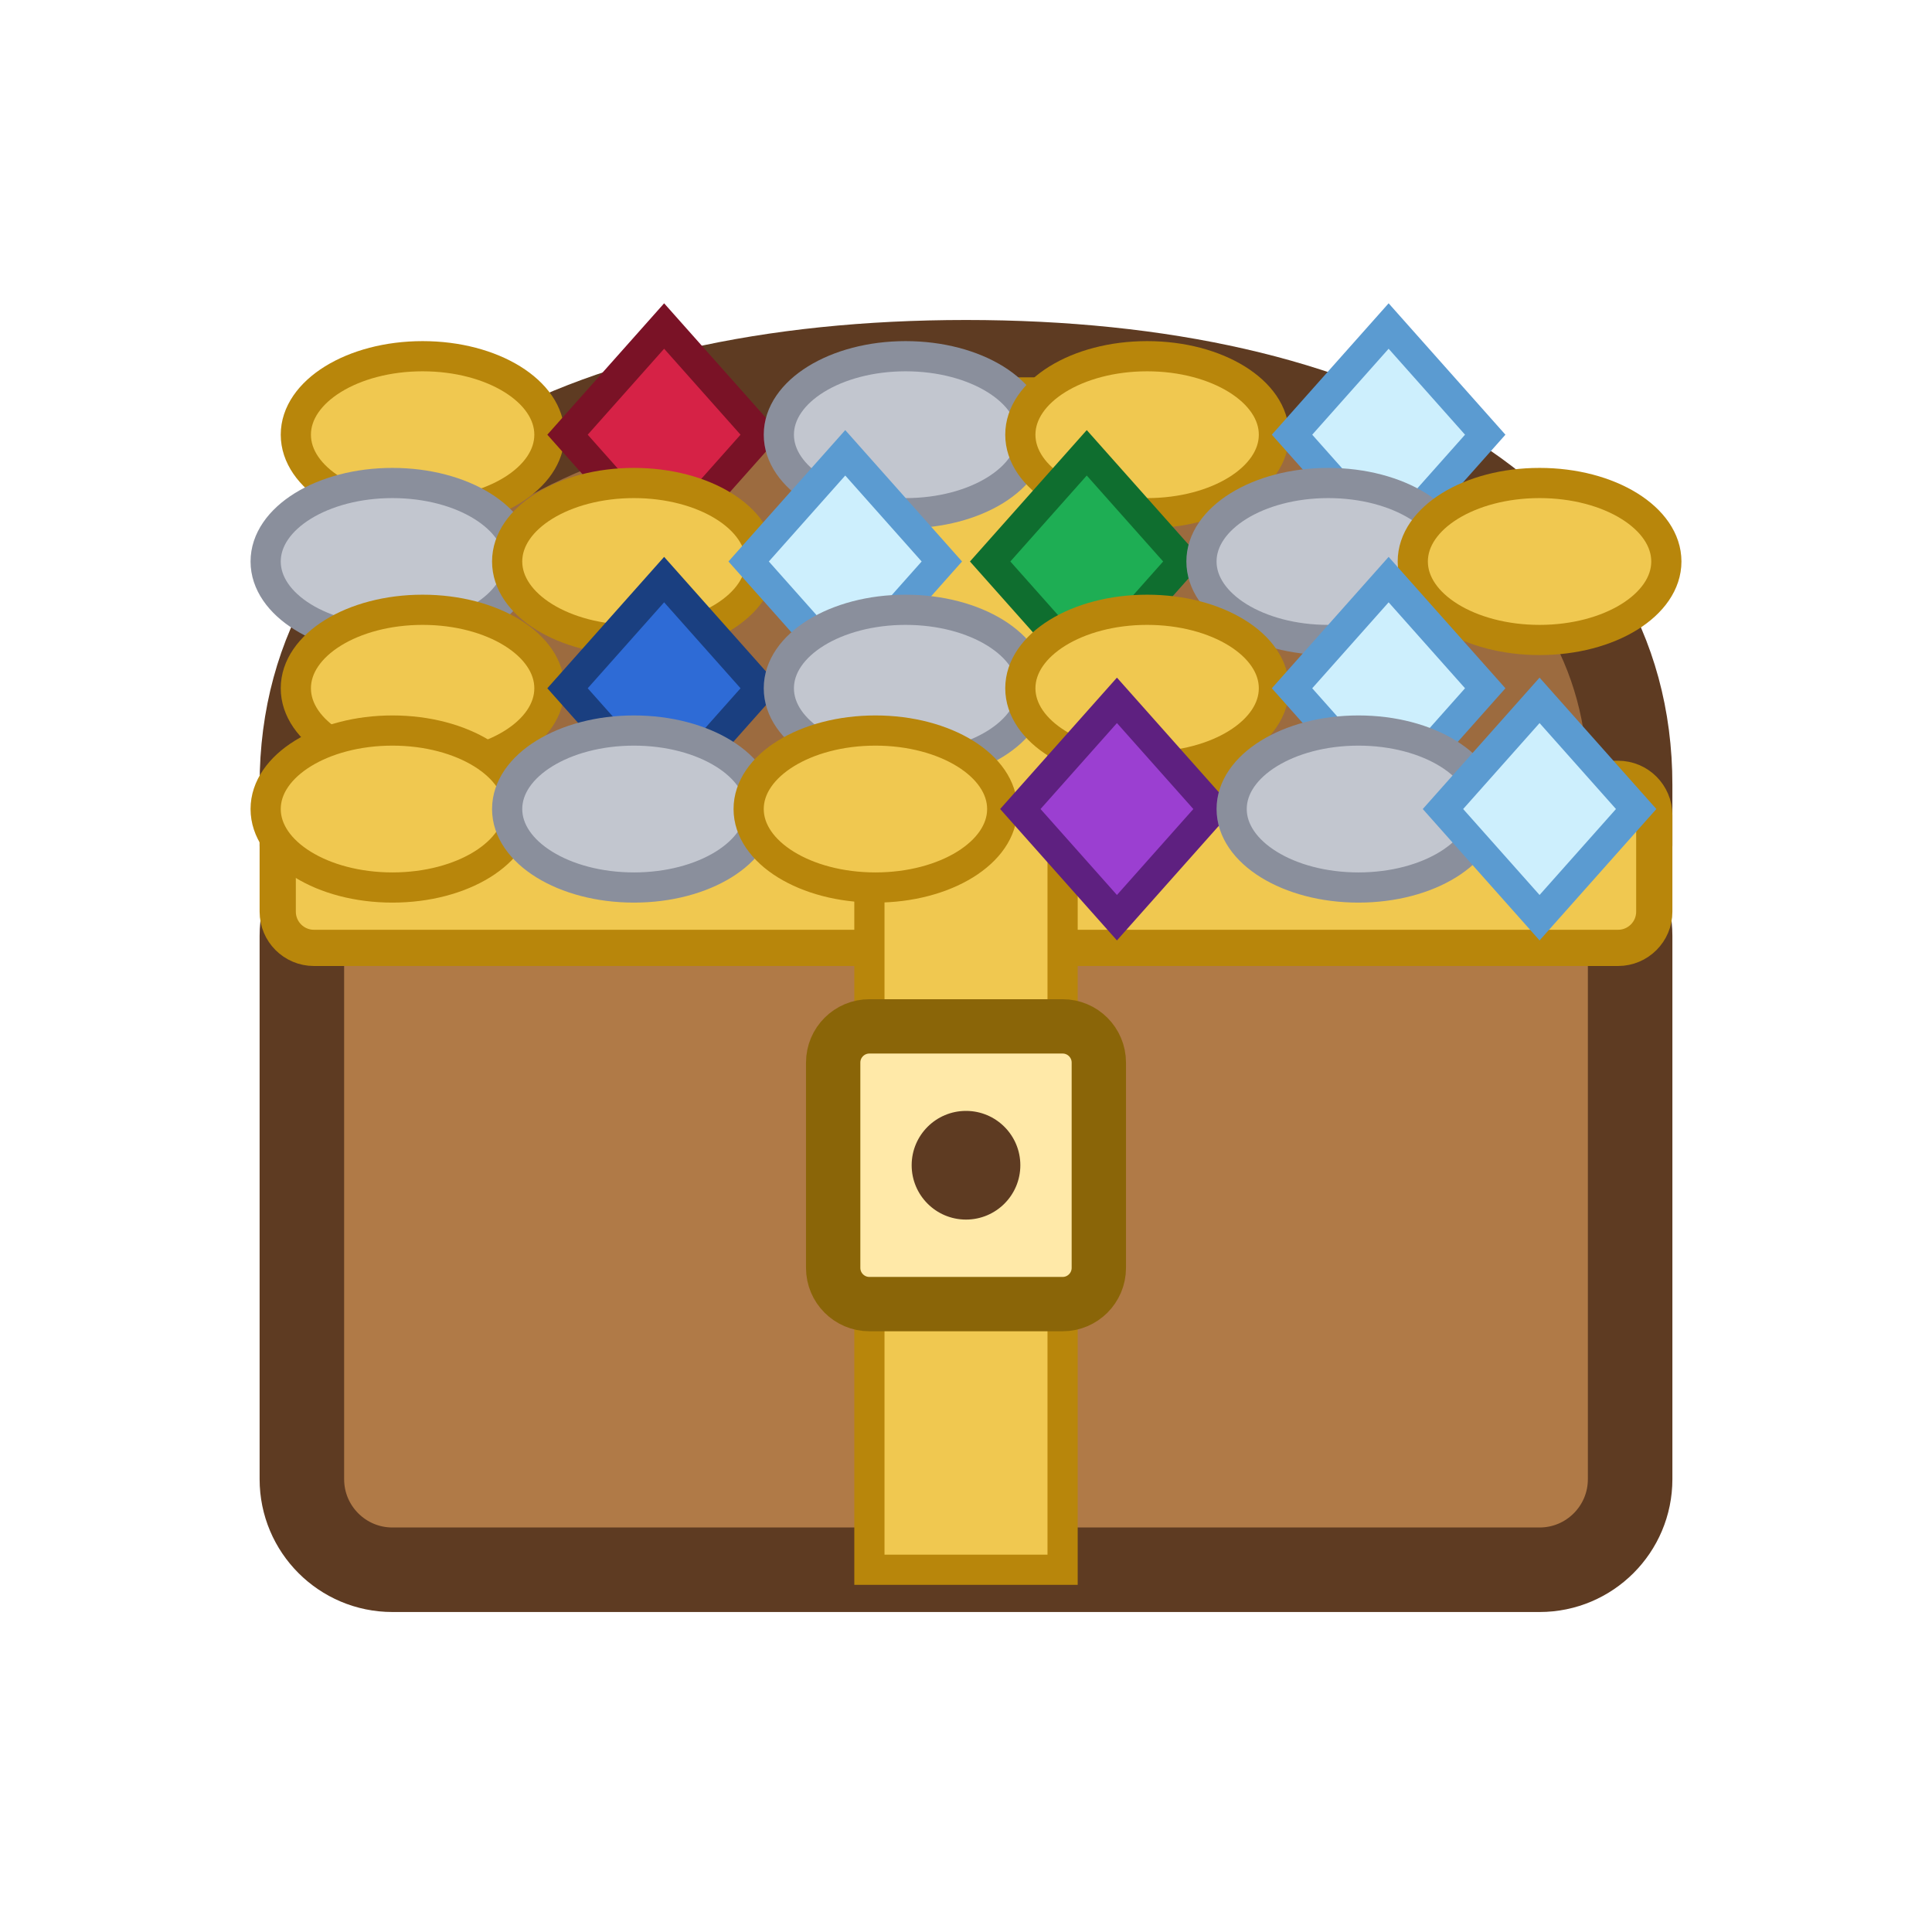
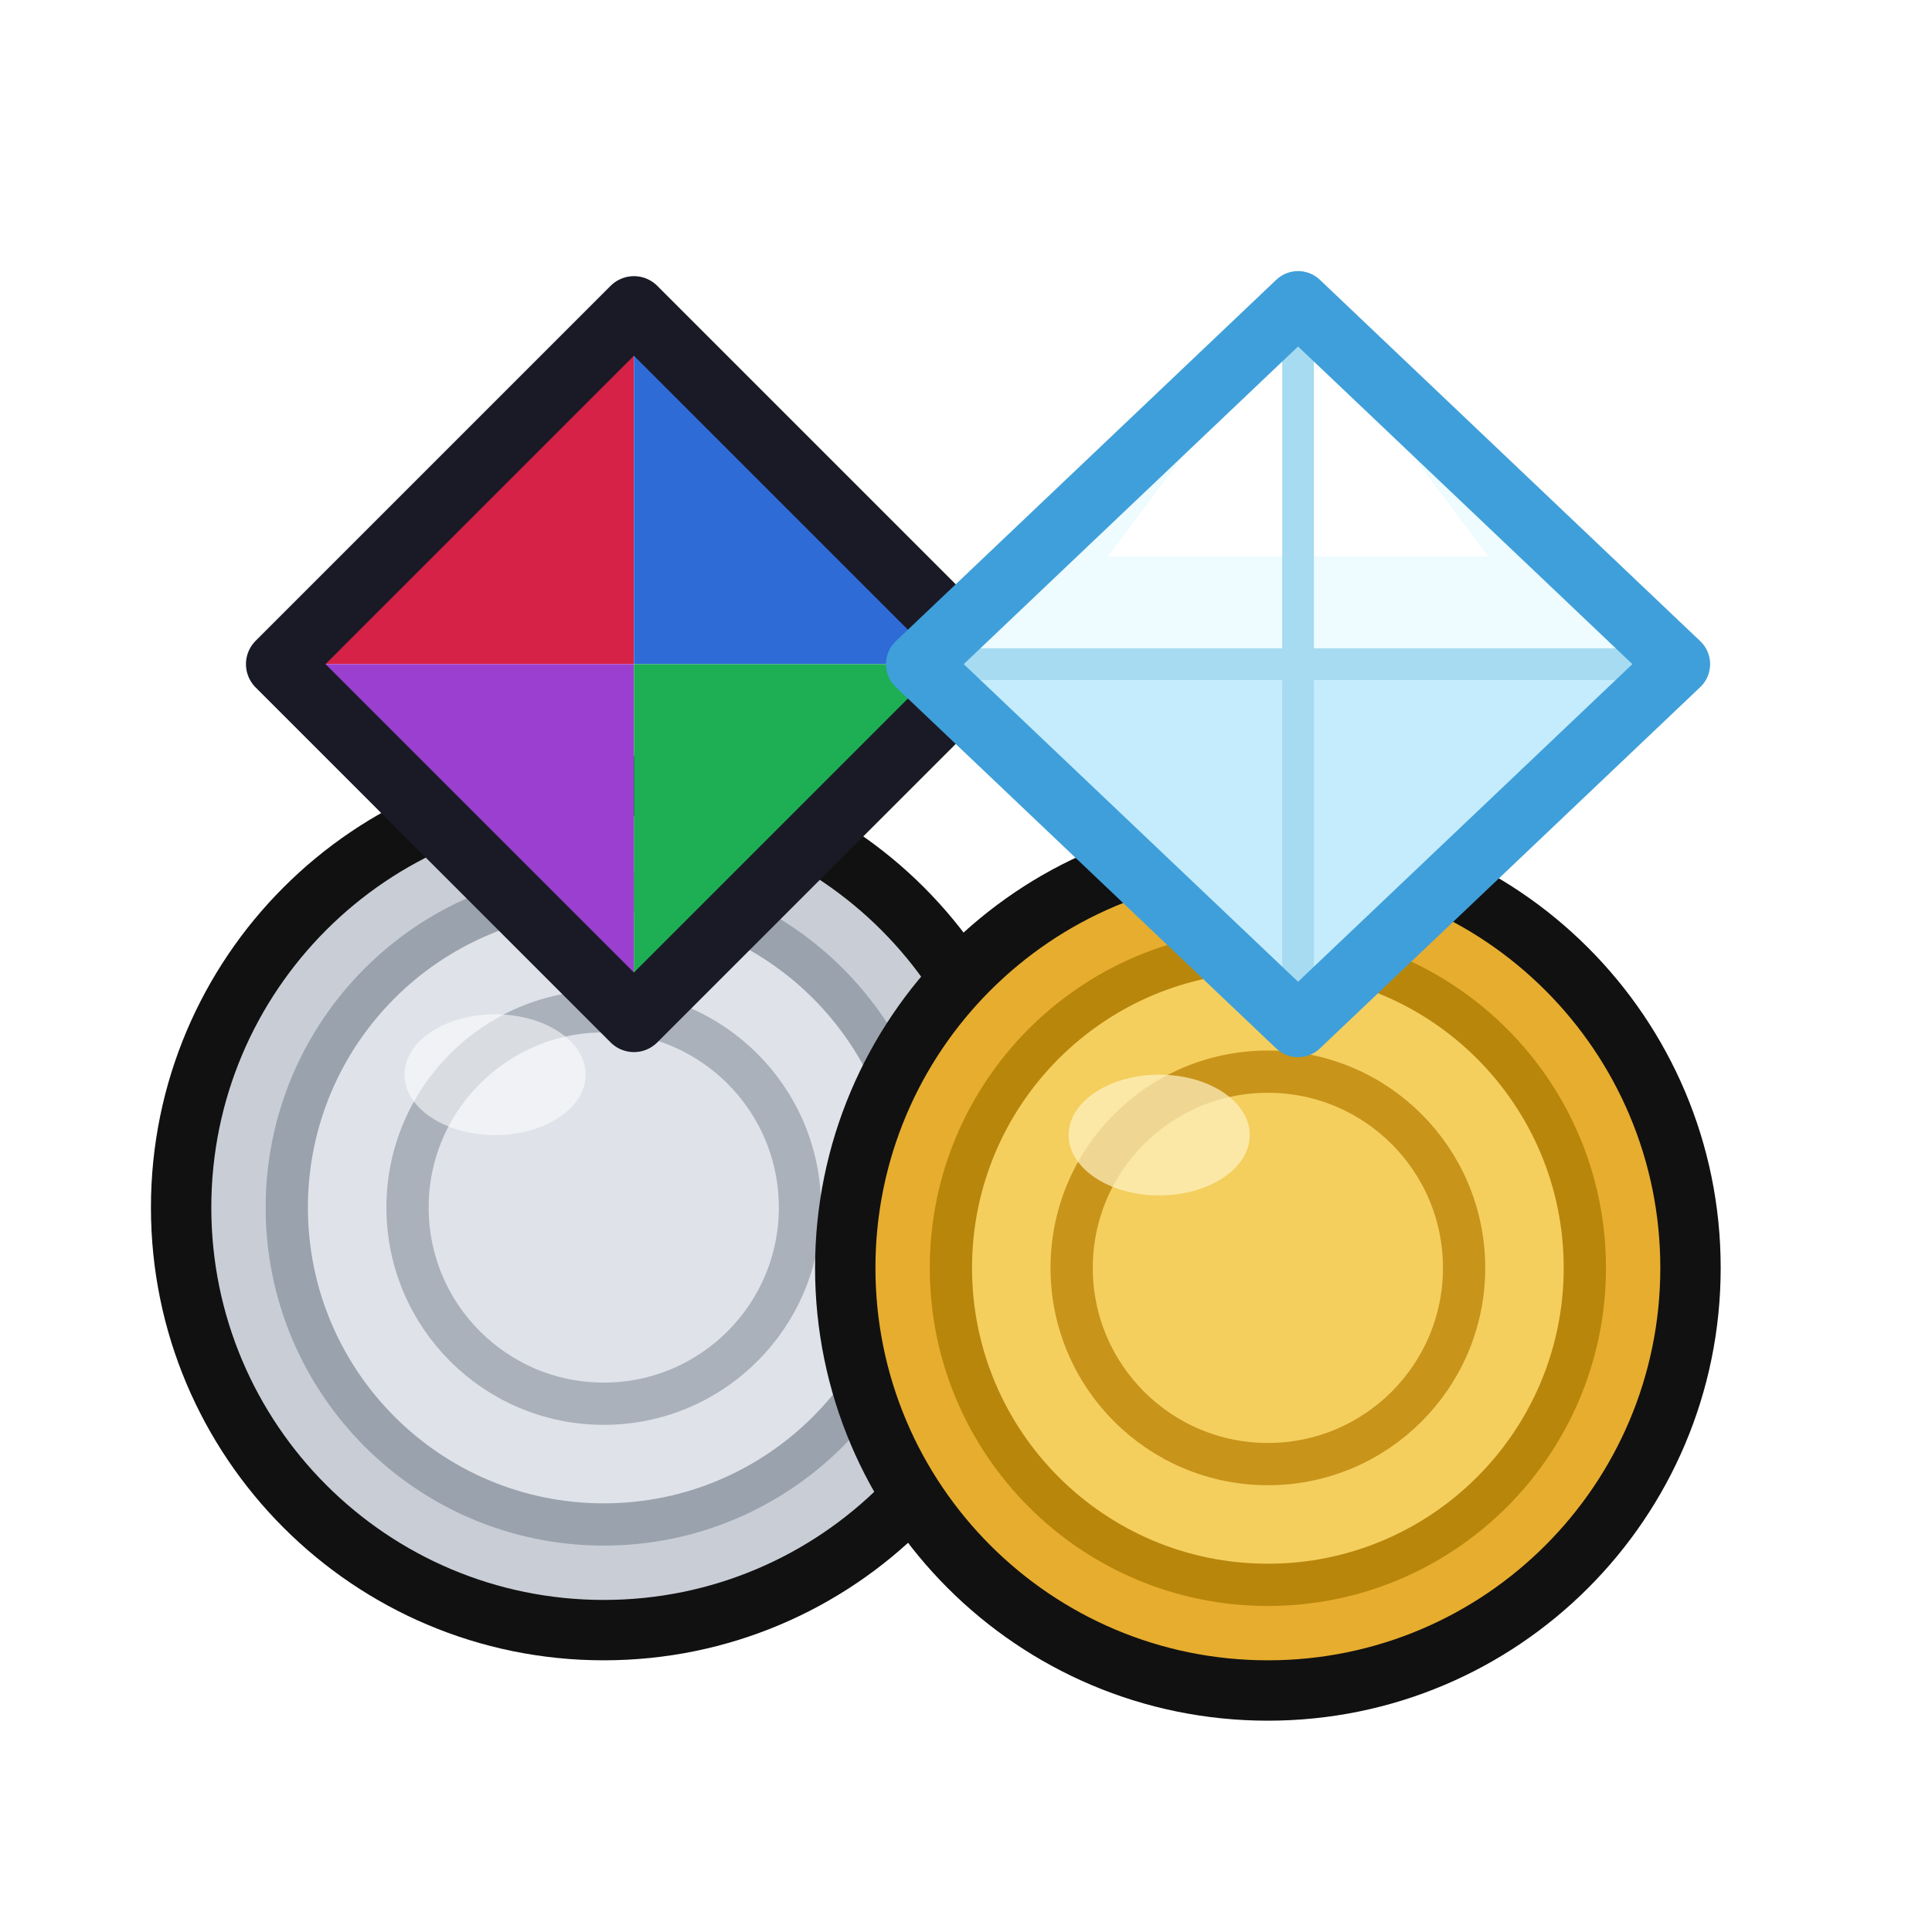
<svg xmlns="http://www.w3.org/2000/svg" viewBox="0 0 32 32" width="32" height="32" role="img" aria-label="Treasure">
  <rect x="0" y="0" width="32" height="32" fill="#ffffff" />
-   <path d="M5 14 V13 C5 8.5 9.5 6 16 6 C22.5 6 27 8.5 27 13 V14 Z" fill="#9c6b3f" stroke="#5e3b22" stroke-width="1.4" stroke-linejoin="round" />
-   <rect x="5" y="14" width="22" height="12" rx="1.5" fill="#b07a47" stroke="#5e3b22" stroke-width="1.4" />
-   <rect x="4.6" y="12.9" width="22.8" height="2.8" rx="0.6" fill="#f0c850" stroke="#b8860b" stroke-width="0.6" />
-   <rect x="14.4" y="6.5" width="3.2" height="19.5" fill="#f0c850" stroke="#b8860b" stroke-width="0.5" />
-   <rect x="13.8" y="17" width="4.4" height="4.6" rx="0.6" fill="#ffe9a8" stroke="#8a6508" stroke-width="0.9" />
-   <circle cx="16" cy="19.3" r="0.9" fill="#5e3b22" />
-   <ellipse cx="7" cy="7.2" rx="2.1" ry="1.3" fill="#f0c850" stroke="#b8860b" stroke-width="0.5" />
-   <polygon points="0,-1.8 1.6,0 0,1.8 -1.6,0" fill="#d62246" stroke="#7a1226" stroke-width="0.5" transform="translate(11 7.2)" />
-   <ellipse cx="15" cy="7.2" rx="2.1" ry="1.3" fill="#c2c6cf" stroke="#8a8f9c" stroke-width="0.5" />
-   <ellipse cx="19" cy="7.2" rx="2.1" ry="1.3" fill="#f0c850" stroke="#b8860b" stroke-width="0.5" />
-   <polygon points="0,-1.8 1.6,0 0,1.8 -1.6,0" fill="#cdeffd" stroke="#5b9bd1" stroke-width="0.5" transform="translate(23 7.2)" />
-   <ellipse cx="6.5" cy="9.3" rx="2.1" ry="1.3" fill="#c2c6cf" stroke="#8a8f9c" stroke-width="0.5" />
-   <ellipse cx="10.5" cy="9.3" rx="2.1" ry="1.3" fill="#f0c850" stroke="#b8860b" stroke-width="0.5" />
-   <polygon points="0,-1.8 1.6,0 0,1.8 -1.6,0" fill="#cdeffd" stroke="#5b9bd1" stroke-width="0.5" transform="translate(14 9.3)" />
-   <polygon points="0,-1.8 1.6,0 0,1.8 -1.6,0" fill="#1eae54" stroke="#0f6e2f" stroke-width="0.5" transform="translate(18 9.3)" />
-   <ellipse cx="22" cy="9.3" rx="2.1" ry="1.3" fill="#c2c6cf" stroke="#8a8f9c" stroke-width="0.5" />
-   <ellipse cx="25.5" cy="9.3" rx="2.1" ry="1.3" fill="#f0c850" stroke="#b8860b" stroke-width="0.5" />
-   <ellipse cx="7" cy="11.4" rx="2.1" ry="1.3" fill="#f0c850" stroke="#b8860b" stroke-width="0.5" />
-   <polygon points="0,-1.8 1.6,0 0,1.8 -1.6,0" fill="#2e6bd6" stroke="#1a3f80" stroke-width="0.5" transform="translate(11 11.4)" />
-   <ellipse cx="15" cy="11.4" rx="2.1" ry="1.3" fill="#c2c6cf" stroke="#8a8f9c" stroke-width="0.5" />
-   <ellipse cx="19" cy="11.4" rx="2.1" ry="1.3" fill="#f0c850" stroke="#b8860b" stroke-width="0.5" />
-   <polygon points="0,-1.8 1.6,0 0,1.8 -1.6,0" fill="#cdeffd" stroke="#5b9bd1" stroke-width="0.5" transform="translate(23 11.4)" />
-   <ellipse cx="6.5" cy="13.4" rx="2.1" ry="1.3" fill="#f0c850" stroke="#b8860b" stroke-width="0.5" />
-   <ellipse cx="10.5" cy="13.4" rx="2.1" ry="1.3" fill="#c2c6cf" stroke="#8a8f9c" stroke-width="0.5" />
-   <ellipse cx="14.5" cy="13.4" rx="2.1" ry="1.3" fill="#f0c850" stroke="#b8860b" stroke-width="0.5" />
-   <polygon points="0,-1.8 1.6,0 0,1.8 -1.6,0" fill="#9b3fd1" stroke="#5e2080" stroke-width="0.5" transform="translate(18.5 13.4)" />
-   <ellipse cx="22.5" cy="13.4" rx="2.1" ry="1.3" fill="#c2c6cf" stroke="#8a8f9c" stroke-width="0.5" />
-   <polygon points="0,-1.8 1.6,0 0,1.8 -1.6,0" fill="#cdeffd" stroke="#5b9bd1" stroke-width="0.5" transform="translate(25.5 13.4)" />
+   <g transform="translate(10 20) scale(0.5) translate(-16 -16)">
+     <circle cx="16" cy="16" r="14" fill="#c9ced6" stroke="#111111" stroke-width="2" />
+     <circle cx="16" cy="16" r="10.5" fill="#dfe3e9" stroke="#9aa2ad" stroke-width="1.4" />
+     <circle cx="16" cy="16" r="6.5" fill="none" stroke="#aab1bb" stroke-width="1.4" />
+     <ellipse cx="12.4" cy="11.6" rx="3" ry="2" fill="#ffffff" opacity="0.55" />
+   </g>
+   <g transform="translate(21 21) scale(0.5) translate(-16 -16)">
+     <circle cx="16" cy="16" r="14" fill="#e7ad2e" stroke="#111111" stroke-width="2" />
+     <circle cx="16" cy="16" r="10.5" fill="#f4cf5e" stroke="#b8860b" stroke-width="1.4" />
+     <circle cx="16" cy="16" r="6.5" fill="none" stroke="#c8941a" stroke-width="1.4" />
+     <ellipse cx="12.4" cy="11.6" rx="3" ry="2" fill="#fff2c4" opacity="0.7" />
+   </g>
+   <g transform="translate(10.5 11) scale(0.42) translate(-16 -16)">
+     <polygon points="16,2 16,16 2,16" fill="#d62246" />
+     <polygon points="16,2 30,16 16,16" fill="#2e6bd6" />
+     <polygon points="2,16 16,16 16,30" fill="#9b3fd1" />
+     <polygon points="30,16 16,30 16,16" fill="#1eae54" />
+     <polygon points="16,2 30,16 16,30 2,16" fill="none" stroke="#1a1a26" stroke-width="2.6" stroke-linejoin="round" />
+   </g>
+   <g transform="translate(21.5 11) scale(1.05) translate(-23 -9.3)">
+     <polygon points="23,3.6 29,9.3 23,15 17,9.3" fill="#def7ff" />
+     <polygon points="17,9.3 29,9.3 23,15" fill="#c4ecfc" />
+     <polygon points="23,3.6 29,9.3 17,9.3" fill="#eefbff" />
+     <polygon points="23,3.6 26,7.6 20,7.6" fill="#ffffff" />
+     <path d="M17,9.3 H29 M23,3.6 V15" stroke="#a6dbf1" stroke-width="0.5" fill="none" />
+     <polygon points="23,3.6 29,9.3 23,15 17,9.3" fill="none" stroke="#3f9fda" stroke-width="1.0" stroke-linejoin="round" />
+   </g>
</svg>
